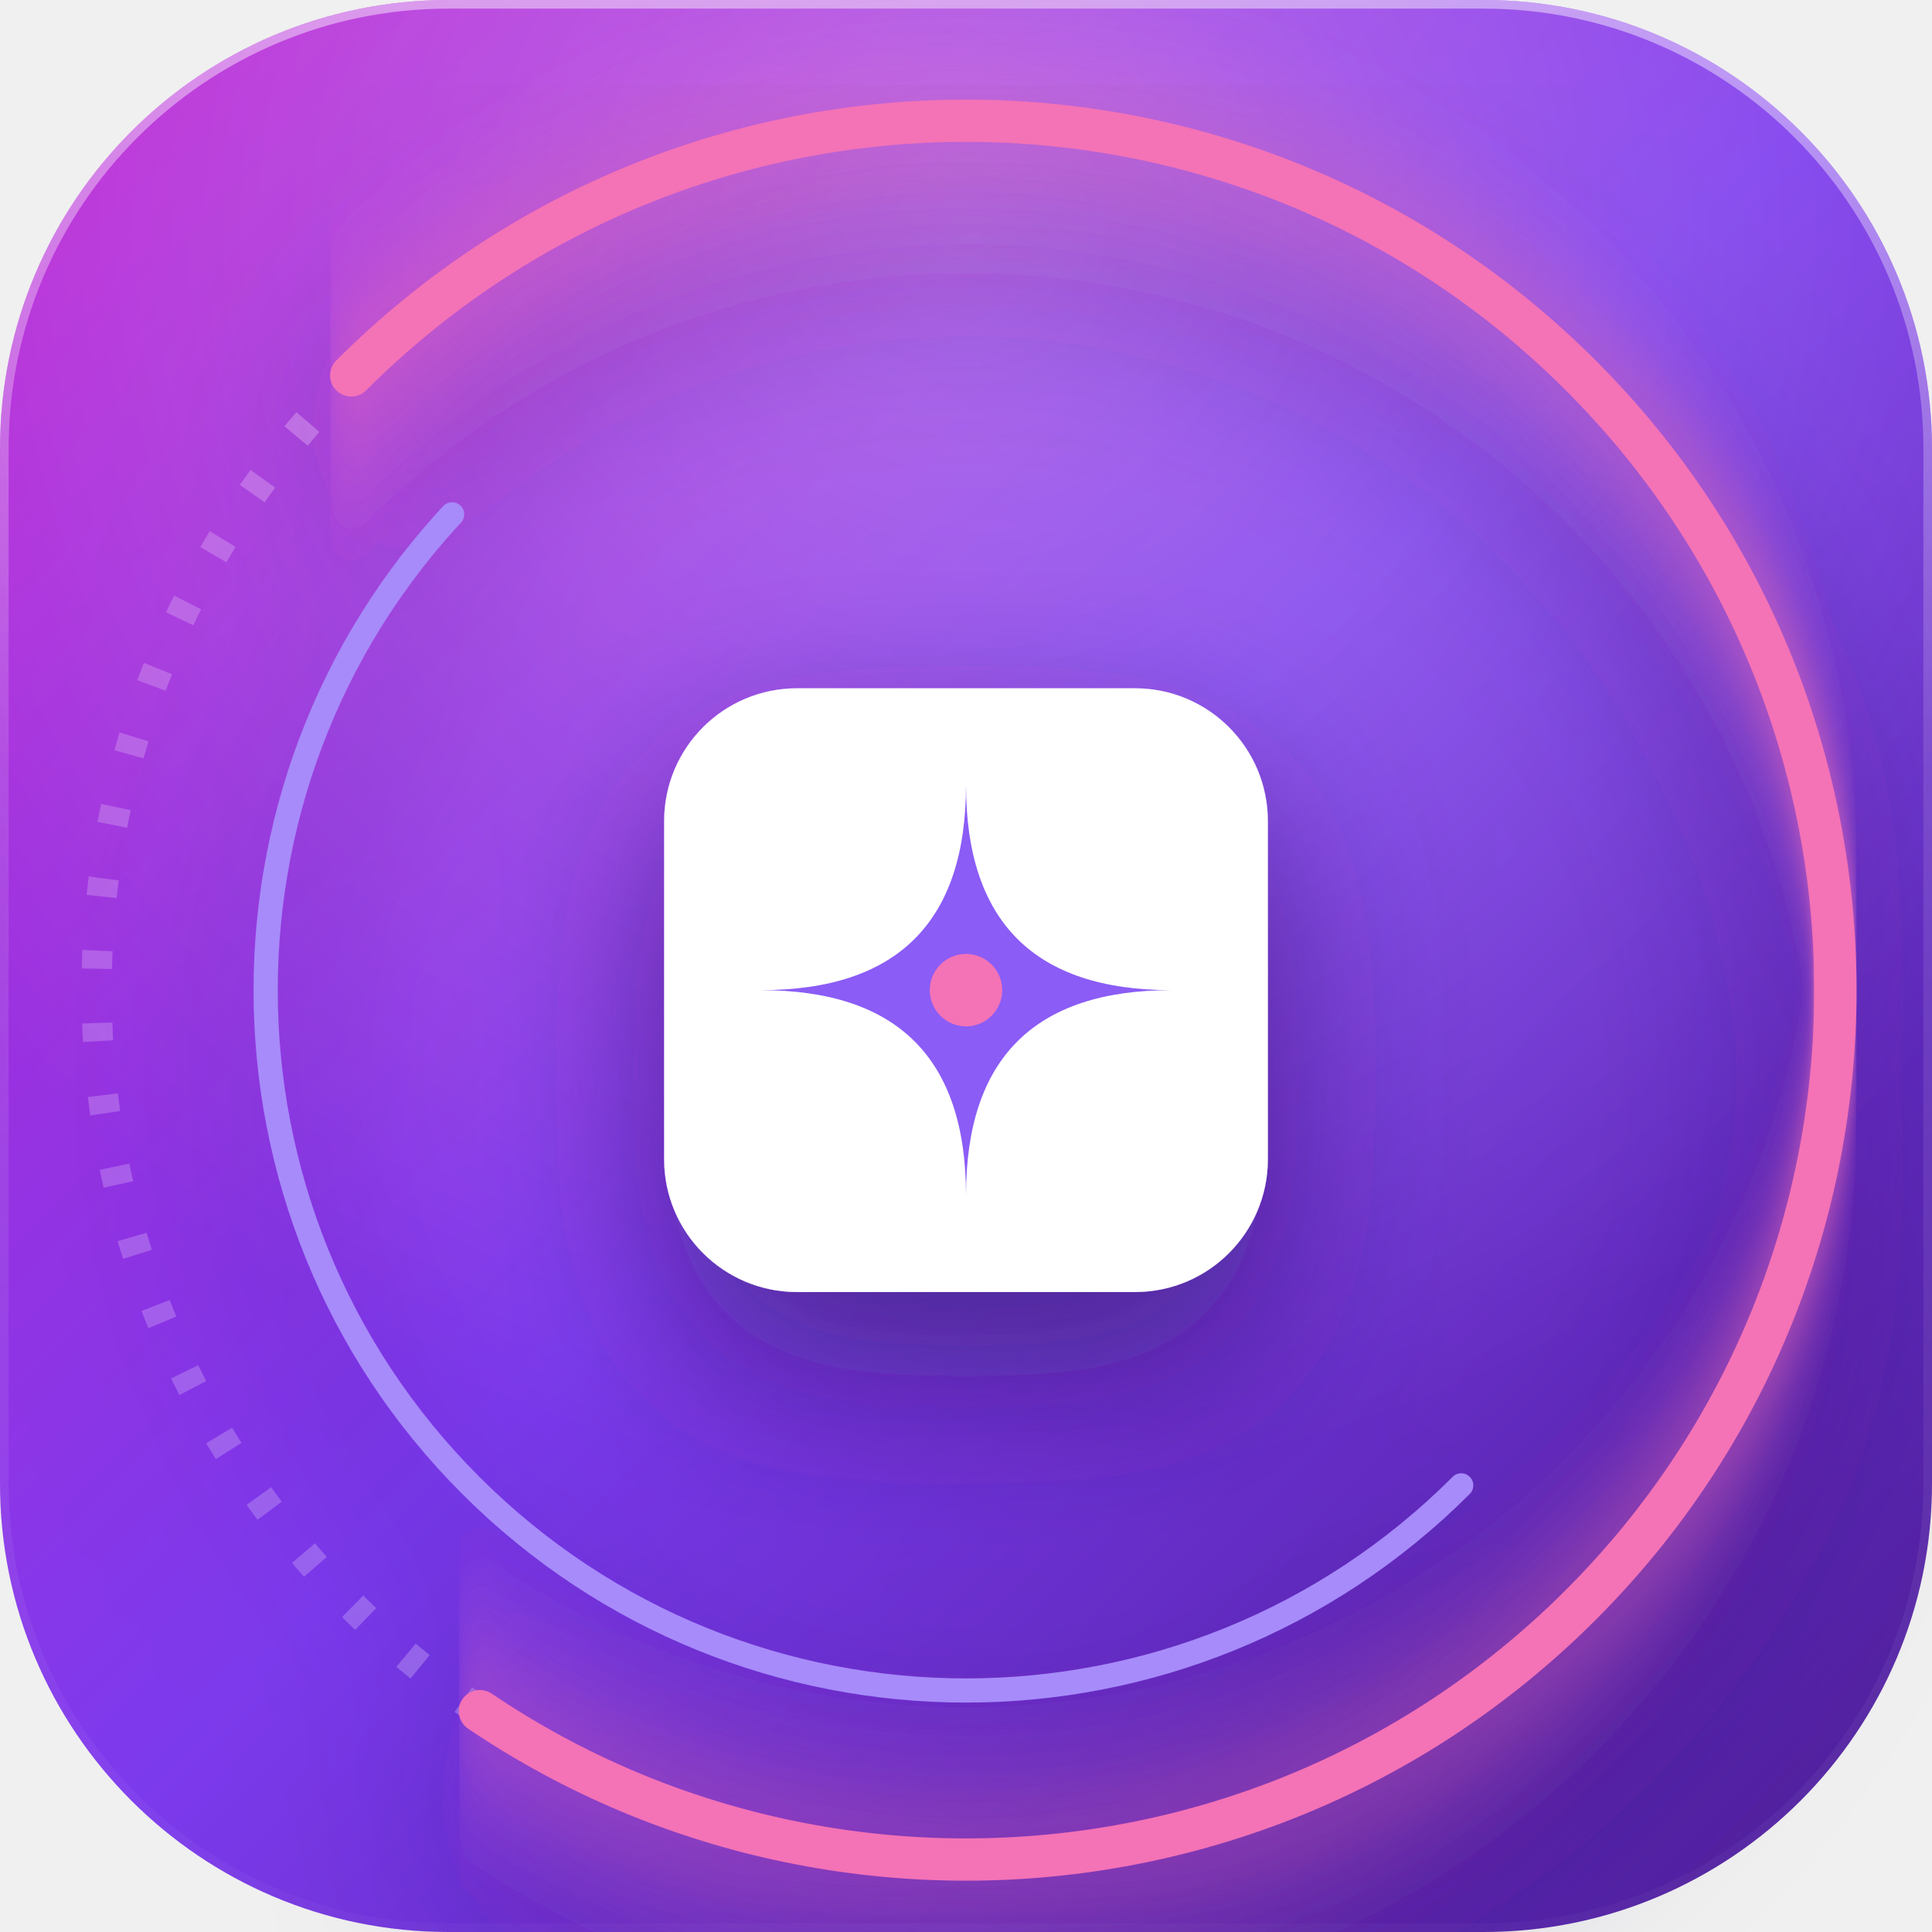
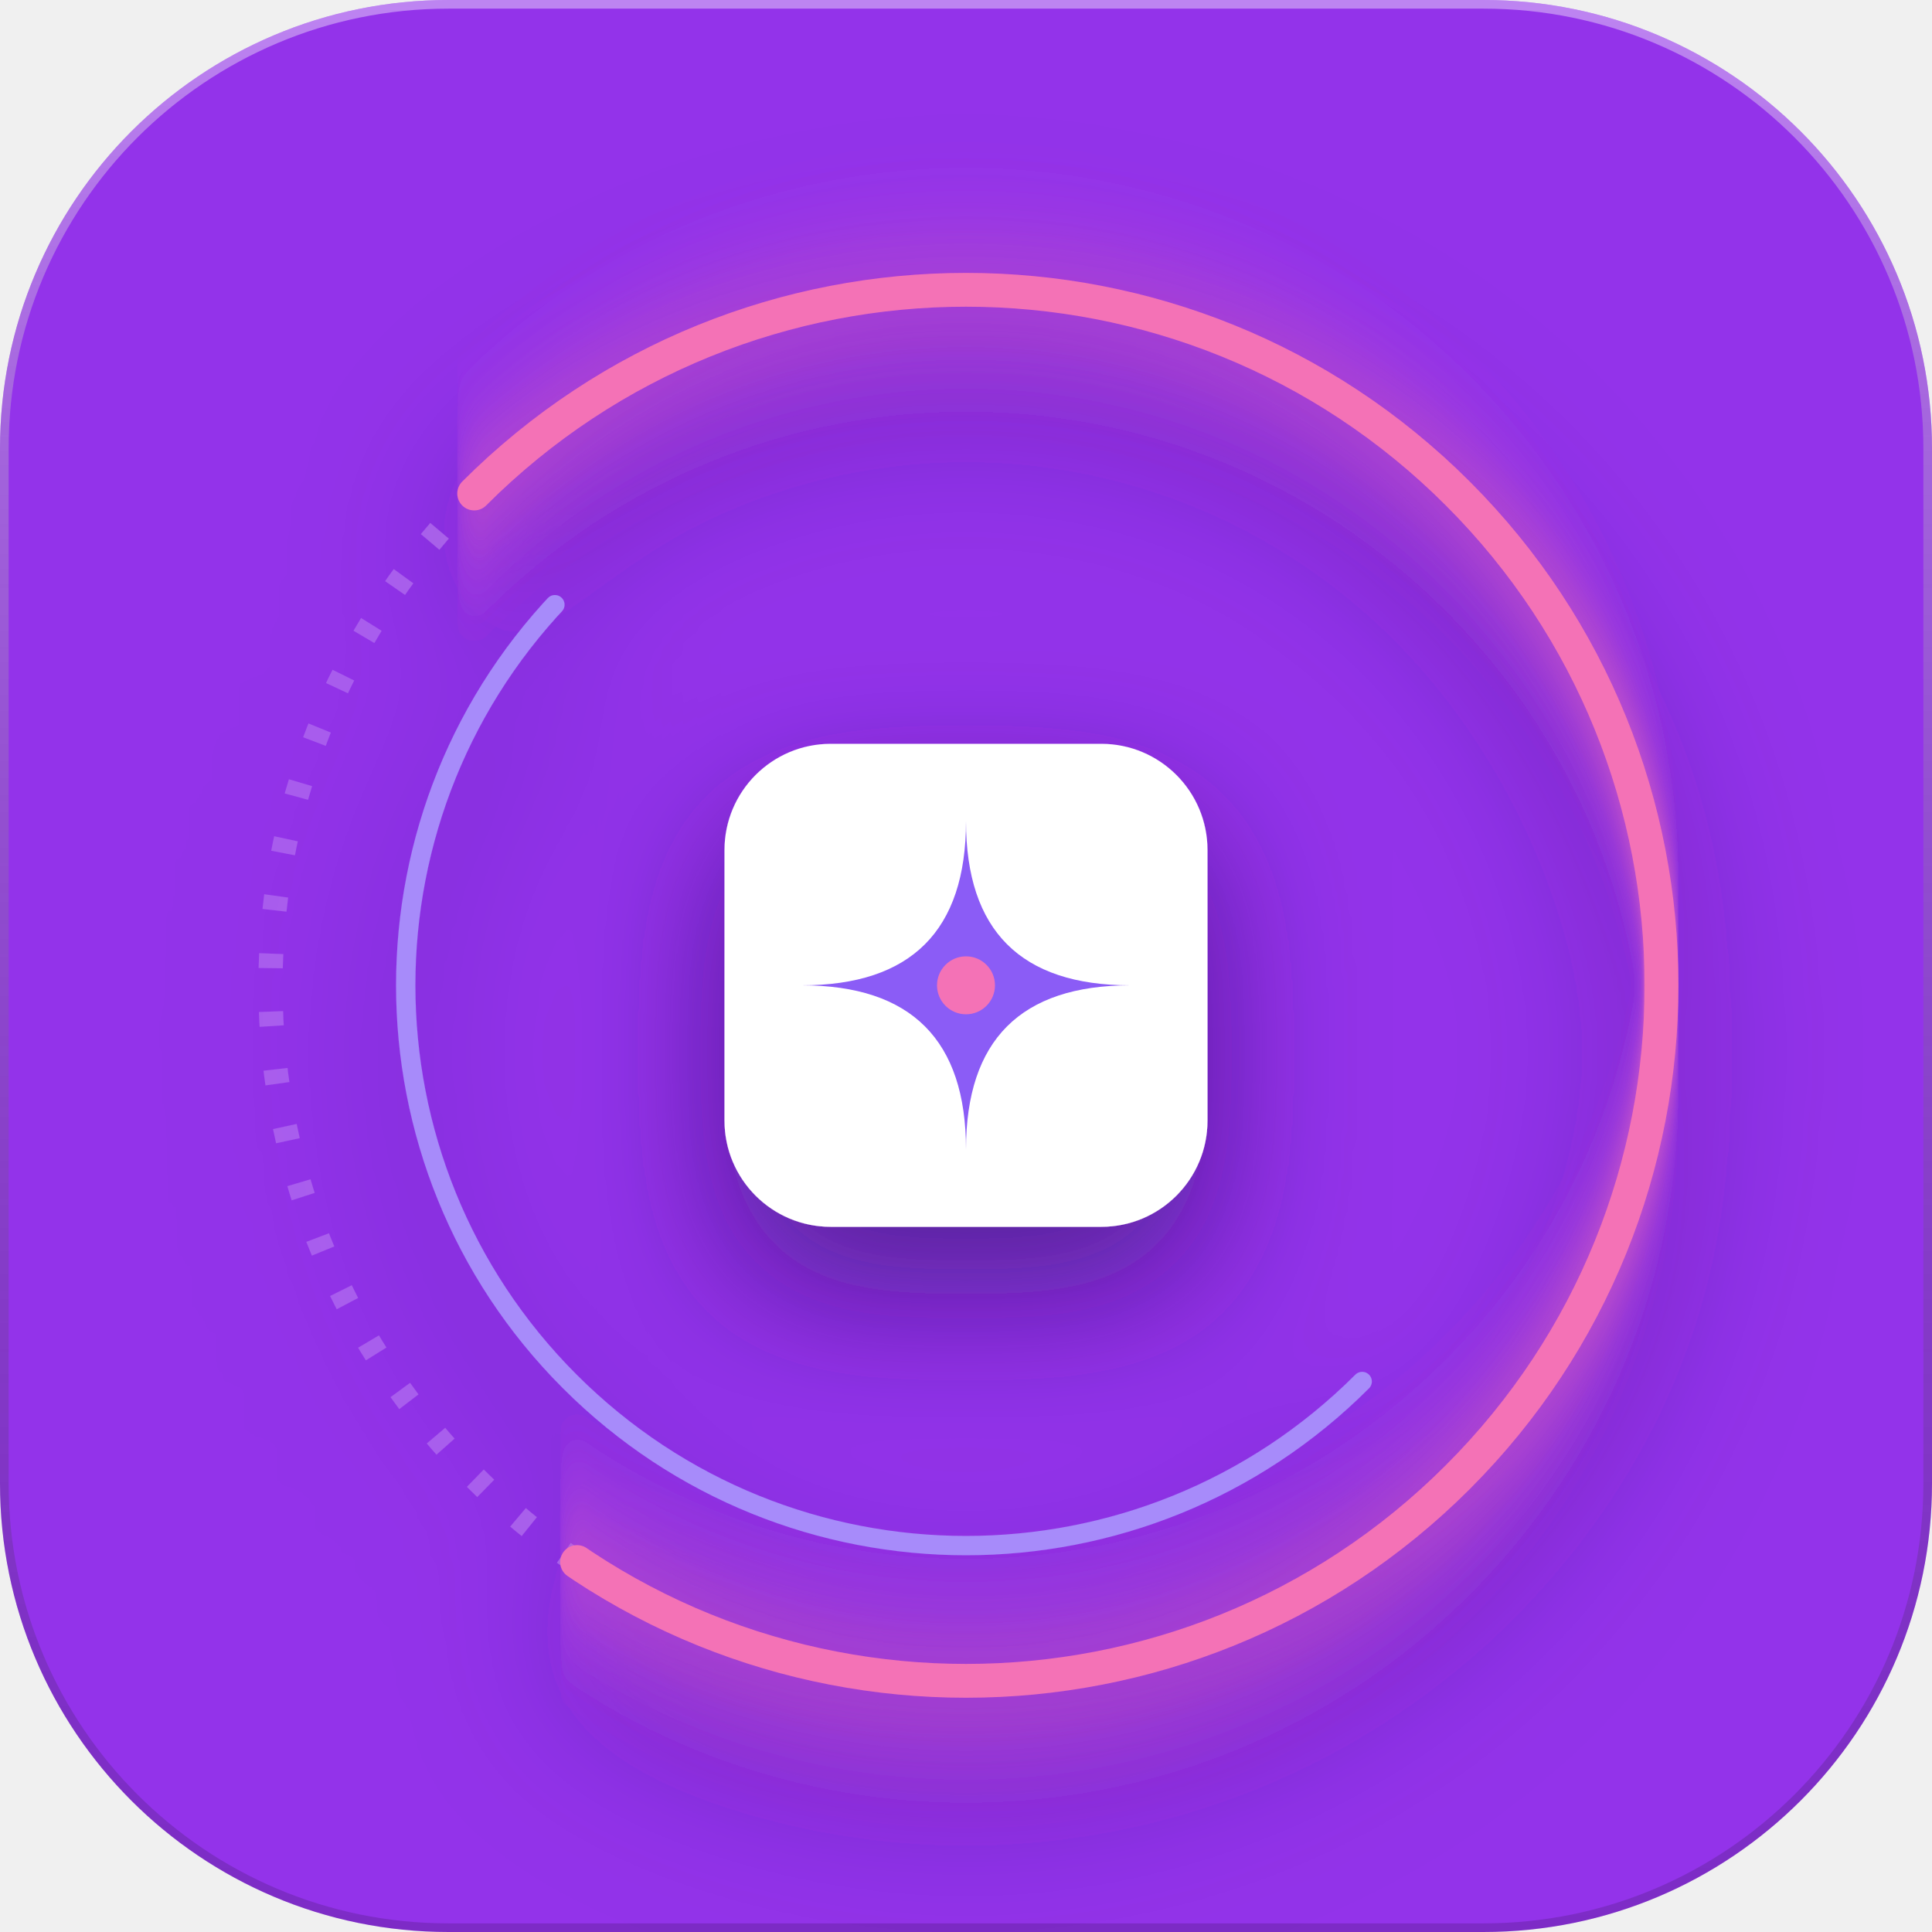
<svg xmlns="http://www.w3.org/2000/svg" width="512" height="512" viewBox="32 32 448 448">
  <defs>
-     <linearGradient id="bg" x1="0%" y1="0%" x2="100%" y2="100%">
-       <stop offset="0%" stop-color="#C026D3" />
-       <stop offset="50%" stop-color="#7C3AED" />
-       <stop offset="100%" stop-color="#4C1D95" />
-     </linearGradient>
-     <radialGradient id="topSheen" cx="50%" cy="12%" r="65%">
-       <stop offset="0%" stop-color="#FFFFFF" stop-opacity="0.28" />
-       <stop offset="100%" stop-color="#FFFFFF" stop-opacity="0" />
-     </radialGradient>
-     <linearGradient id="specularRim" x1="0%" y1="0%" x2="0%" y2="100%">
-       <stop offset="0%" stop-color="#FFFFFF" stop-opacity="0.45" />
-       <stop offset="40%" stop-color="#FFFFFF" stop-opacity="0.12" />
-       <stop offset="100%" stop-color="#FFFFFF" stop-opacity="0.03" />
-     </linearGradient>
    <filter id="shadow" x="-20%" y="-20%" width="140%" height="140%">
      <feDropShadow dx="0" dy="14" stdDeviation="16" flood-color="#2E1065" flood-opacity="0.6" />
    </filter>
    <filter id="neonGlow" x="-30%" y="-30%" width="160%" height="160%">
      <feDropShadow dx="0" dy="0" stdDeviation="8" flood-color="#F472B6" flood-opacity="0.75" />
    </filter>
+     <linearGradient id="specularRim" x1="0%" y1="0%" x2="0%" y2="100%">
+       <stop offset="0%" stop-color="#FFFFFF" stop-opacity="0.40" />
+       <stop offset="100%" stop-color="#000000" stop-opacity="0.15" />
+     </linearGradient>
  </defs>
-   <rect x="32" y="32" width="448" height="448" rx="104" fill="url(#bg)" />
-   <rect x="32" y="32" width="448" height="448" rx="104" fill="url(#topSheen)" />
-   <rect x="33" y="33" width="446" height="446" rx="103" fill="none" stroke="url(#specularRim)" stroke-width="2" />
-   <g transform="translate(-102.400 -102.400) scale(1.4)">
+   <rect x="32" y="32" width="448" height="448" rx="104" fill="#9333EA" />
+   <g transform="translate(-30.72 -30.72) scale(1.12)">
    <g filter="url(#shadow)">
      <circle cx="256" cy="260" r="144" fill="none" stroke="#FFFFFF" stroke-opacity="0.2" stroke-width="5" stroke-dasharray="3 9" />
      <circle cx="256" cy="260" r="144" fill="none" stroke="#F472B6" stroke-width="7" stroke-linecap="round" stroke-dasharray="651 904.78" transform="rotate(-135 256 260)" filter="url(#neonGlow)" />
      <circle cx="256" cy="260" r="116" fill="none" stroke="#A78BFA" stroke-width="4" stroke-linecap="round" stroke-dasharray="360 728" transform="rotate(45 256 260)" />
      <rect x="206" y="210" width="100" height="100" rx="22" fill="#FFFFFF" />
      <path d="M 256, 226 Q 256, 260 290, 260 Q 256, 260 256, 294 Q 256, 260 222, 260 Q 256, 260 256, 226 Z" fill="#8B5CF6" />
      <circle cx="256" cy="260" r="6" fill="#F472B6" />
    </g>
  </g>
+   <rect x="33" y="33" width="446" height="446" rx="103" fill="none" stroke="url(#specularRim)" stroke-width="2" />
</svg>
